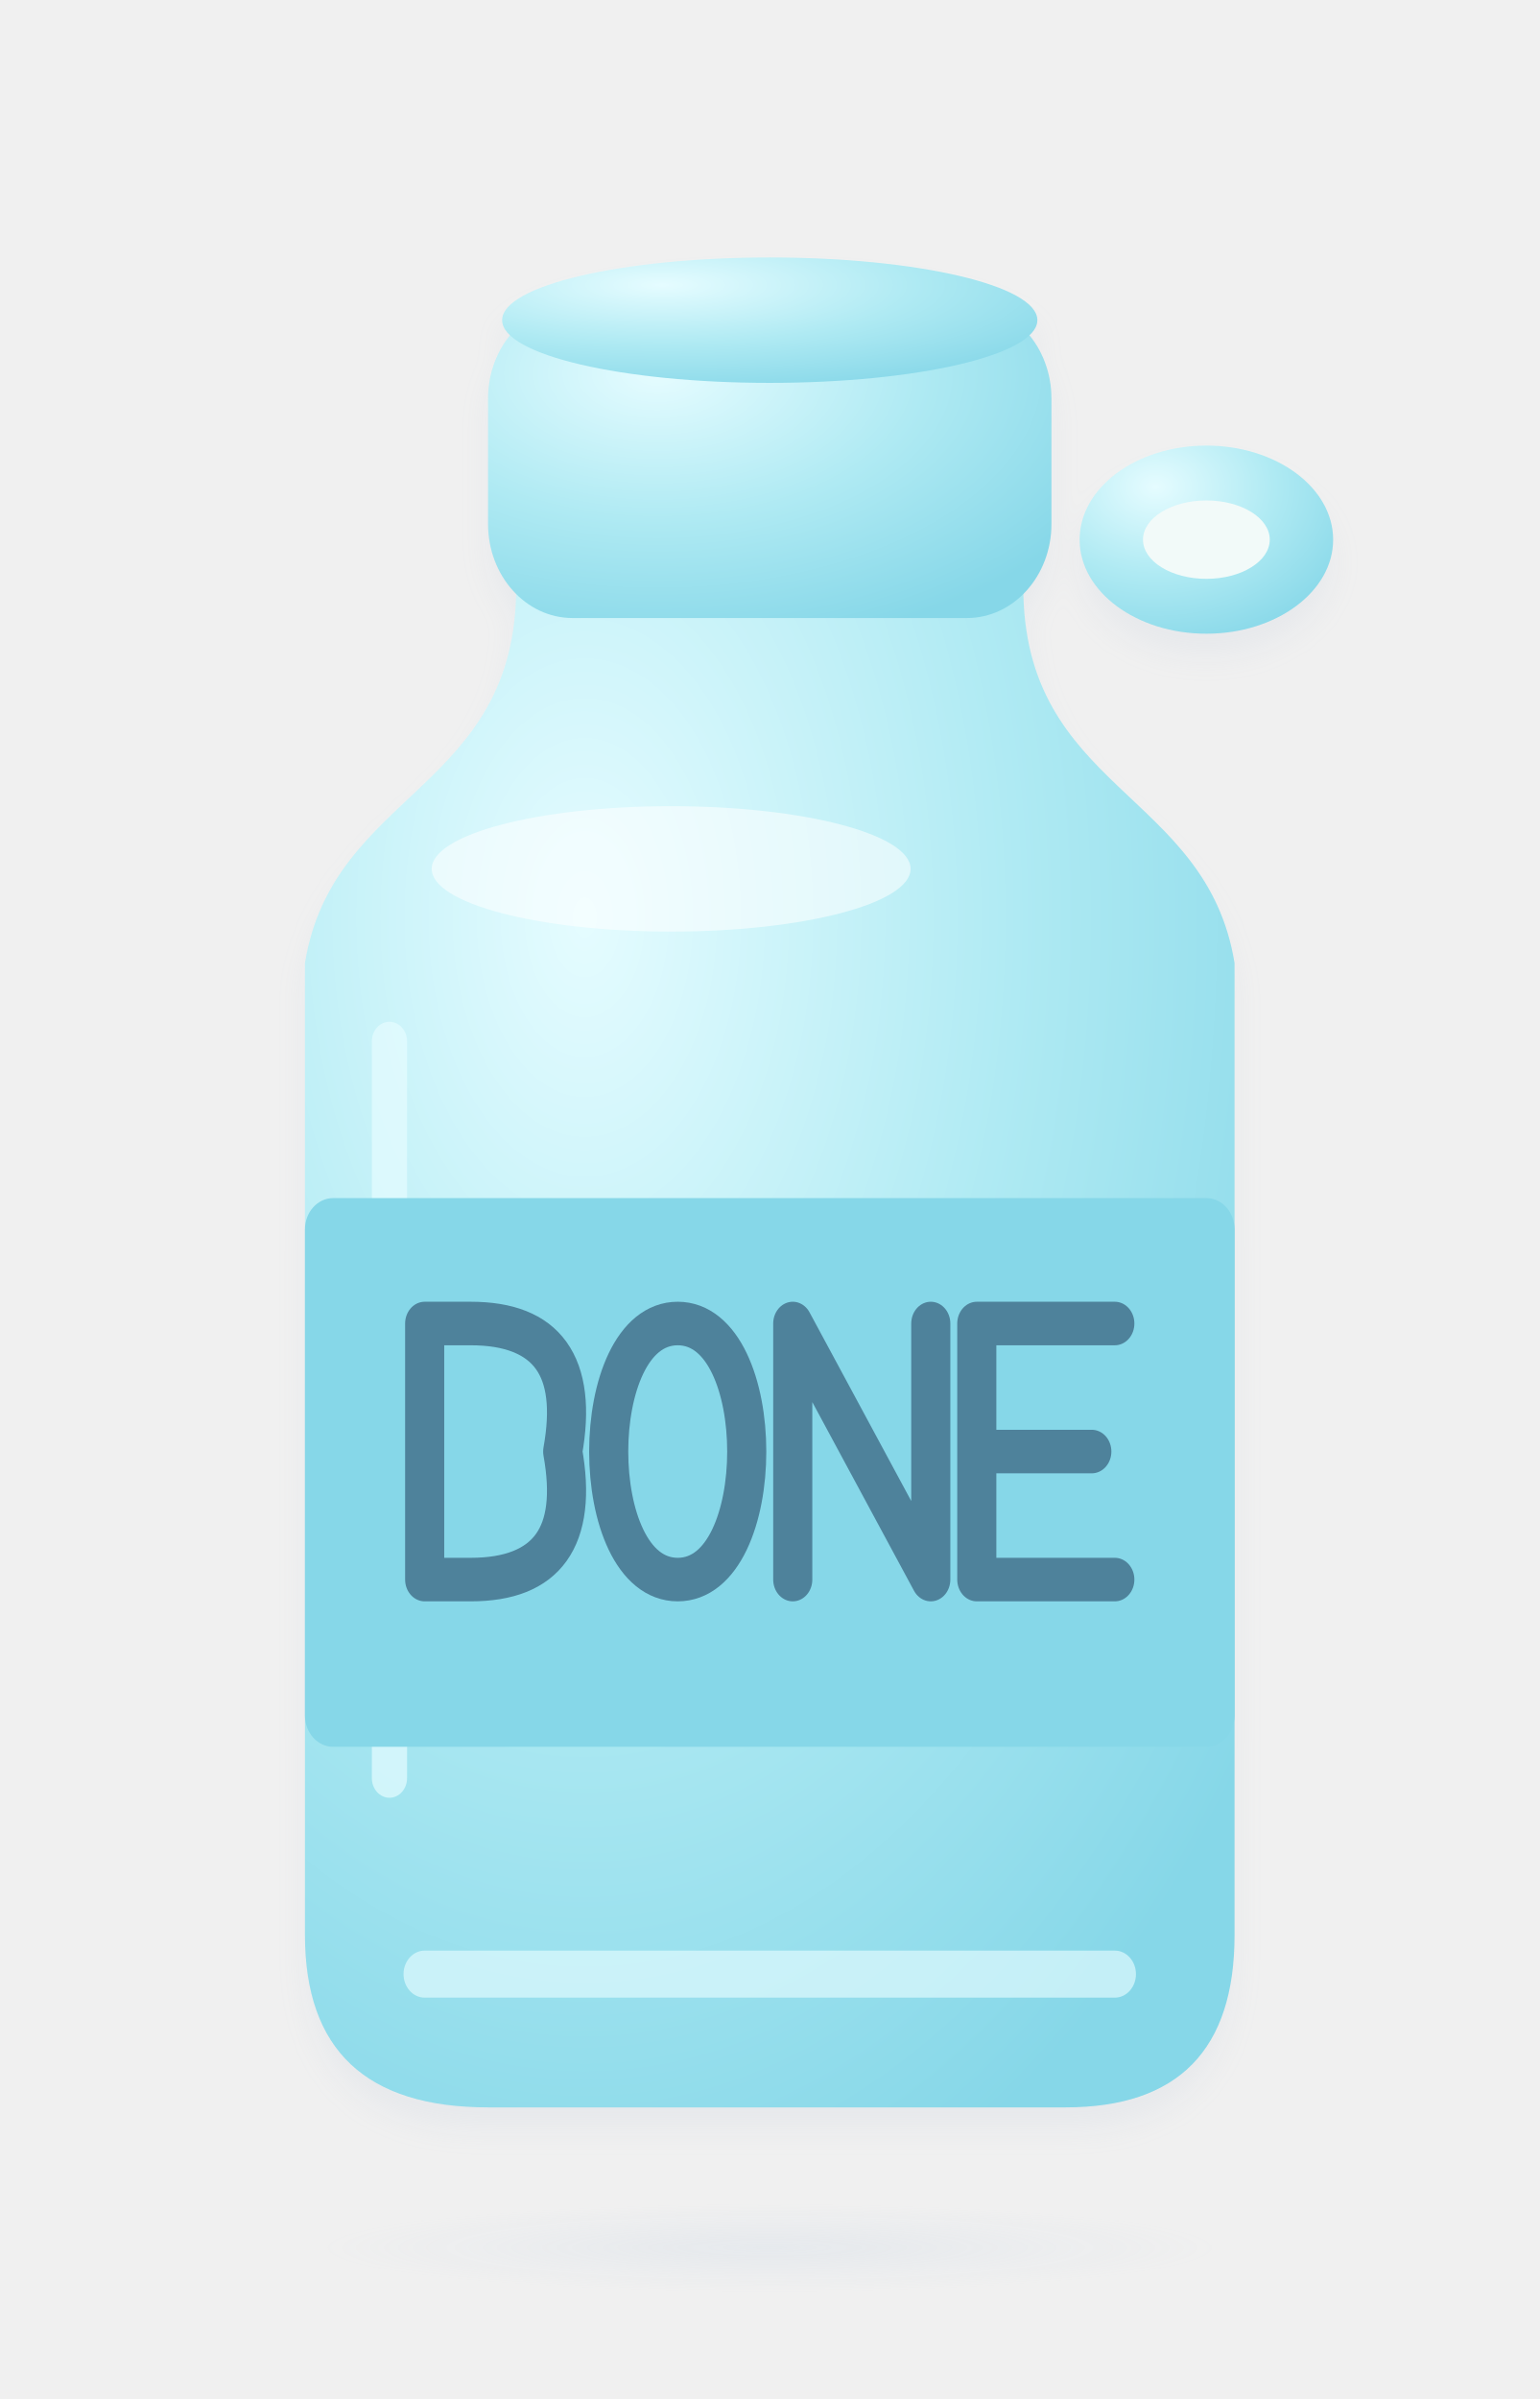
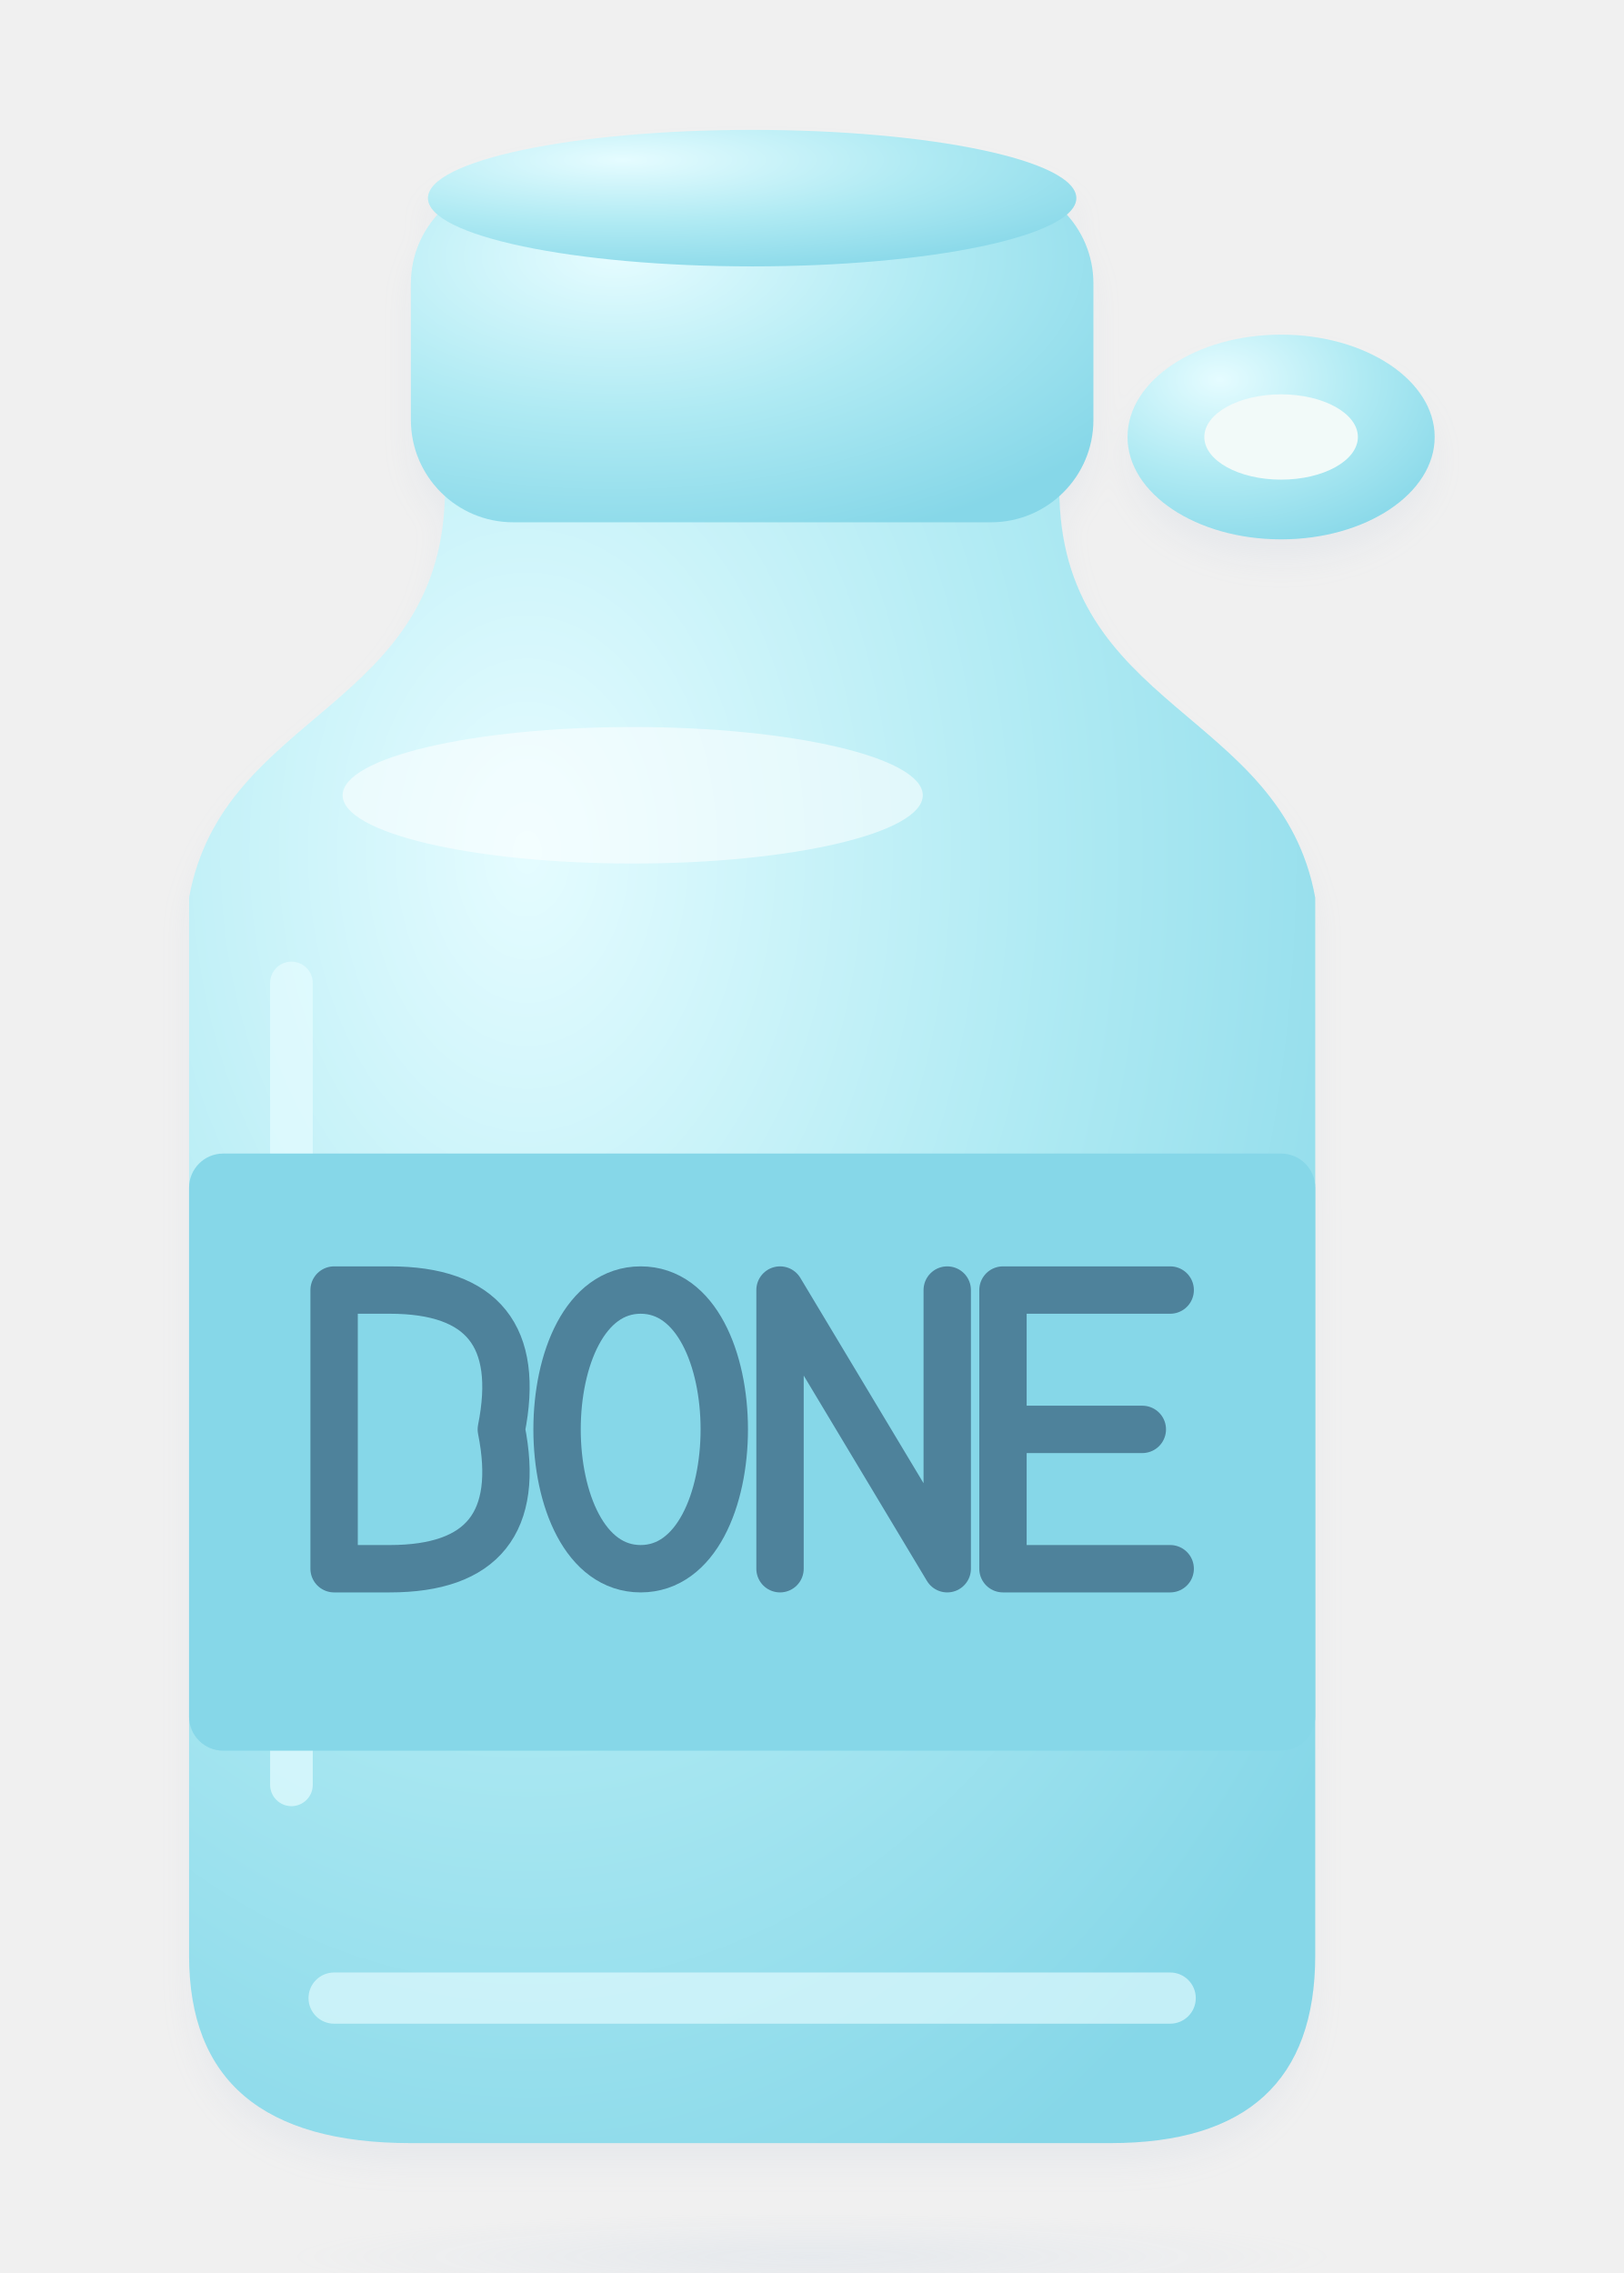
- <svg xmlns="http://www.w3.org/2000/svg" viewBox="-4 -3 94 144" width="86" height="134" preserveAspectRatio="xMidYMid meet">
+ <svg xmlns="http://www.w3.org/2000/svg" viewBox="0 0 100 140" width="100" height="140" preserveAspectRatio="xMidYMid meet">
  <defs>
    <radialGradient id="cyan" cx="30%" cy="22%" r="90%">
      <stop stop-color="#e5fcff" />
      <stop offset=".52" stop-color="#afeaf3" />
      <stop offset="1" stop-color="#86d7e8" />
    </radialGradient>
    <radialGradient id="floor-shadow">
      <stop stop-color="#9db9d8" stop-opacity=".12" />
      <stop offset=".6" stop-color="#9db9d8" stop-opacity=".05" />
      <stop offset="1" stop-color="#9db9d8" stop-opacity="0" />
    </radialGradient>
-     <filter id="object-shadow" filterUnits="userSpaceOnUse" x="-10" y="-10" width="106" height="158" color-interpolation-filters="sRGB">
+     <filter id="object-shadow" filterUnits="userSpaceOnUse" x="-10" y="-10" width="120" height="164" color-interpolation-filters="sRGB">
      <feGaussianBlur in="SourceAlpha" stdDeviation=".85" result="soft-shadow" />
      <feOffset in="soft-shadow" dy="1.4" result="offset-shadow" />
      <feFlood flood-color="#96acce" flood-opacity=".10" />
      <feComposite in2="offset-shadow" operator="in" />
      <feMerge>
        <feMergeNode />
        <feMergeNode in="SourceGraphic" />
      </feMerge>
    </filter>
  </defs>
-   <ellipse cx="43.0" cy="133" rx="27.52" ry="2.7" fill="url(#floor-shadow)" />
+   <ellipse cx="50.0" cy="139" rx="32.0" ry="2.7" fill="url(#floor-shadow)" />
  <g filter="url(#object-shadow)">
-     <g transform="scale(0.86 0.957143)">
+     <g id="item-model" transform="translate(-6.220339 -4.610169) scale(1.050847)">
      <ellipse cx="81" cy="30" rx="9" ry="6" fill="url(#cyan)" />
      <ellipse cx="81" cy="30" rx="4.5" ry="2.5" fill="#f2faf9" />
      <path d="M32 33 C32 46 19 46 17 57 L17 119 Q17 130 30 130 L71 130 Q83 130 83 119 L83 57 C81 46 68 46 68 33Z" fill="url(#cyan)" />
      <rect x="30" y="15" width="40" height="20" rx="6" fill="url(#cyan)" />
      <ellipse cx="50" cy="16" rx="19" ry="4" fill="url(#cyan)" />
      <ellipse cx="43" cy="51" rx="17" ry="4" fill="#fff" opacity=".55" />
      <path d="M23 62 V109" fill="none" stroke="#e5fcff" stroke-width="2.5" stroke-linecap="round" stroke-linejoin="round" opacity=".7" />
      <rect x="17" y="72" width="66" height="35" rx="2" fill="#86d7e8" />
      <g transform="translate(25.500 80) scale(1.63333)">
        <g transform="translate(0 0)">
          <path d="M0 0 V10 H2 Q7 10 6 5 Q7 0 2 0Z" fill="none" stroke="#4e829b" stroke-width="1.7" stroke-linecap="round" stroke-linejoin="round" />
        </g>
        <g transform="translate(8 0)">
          <path d="M3 0 C-1 0 -1 10 3 10 C7 10 7 0 3 0Z" fill="none" stroke="#4e829b" stroke-width="1.7" stroke-linecap="round" stroke-linejoin="round" />
        </g>
        <g transform="translate(16 0)">
          <path d="M0 10 V0 L6 10 V0" fill="none" stroke="#4e829b" stroke-width="1.7" stroke-linecap="round" stroke-linejoin="round" />
        </g>
        <g transform="translate(24 0)">
          <path d="M6 0 H0 V10 H6 M0 5 H5" fill="none" stroke="#4e829b" stroke-width="1.7" stroke-linecap="round" stroke-linejoin="round" />
        </g>
      </g>
      <rect x="24" y="120" width="52" height="3" rx="1.5" fill="#e5fcff" opacity=".65" />
    </g>
  </g>
</svg>
